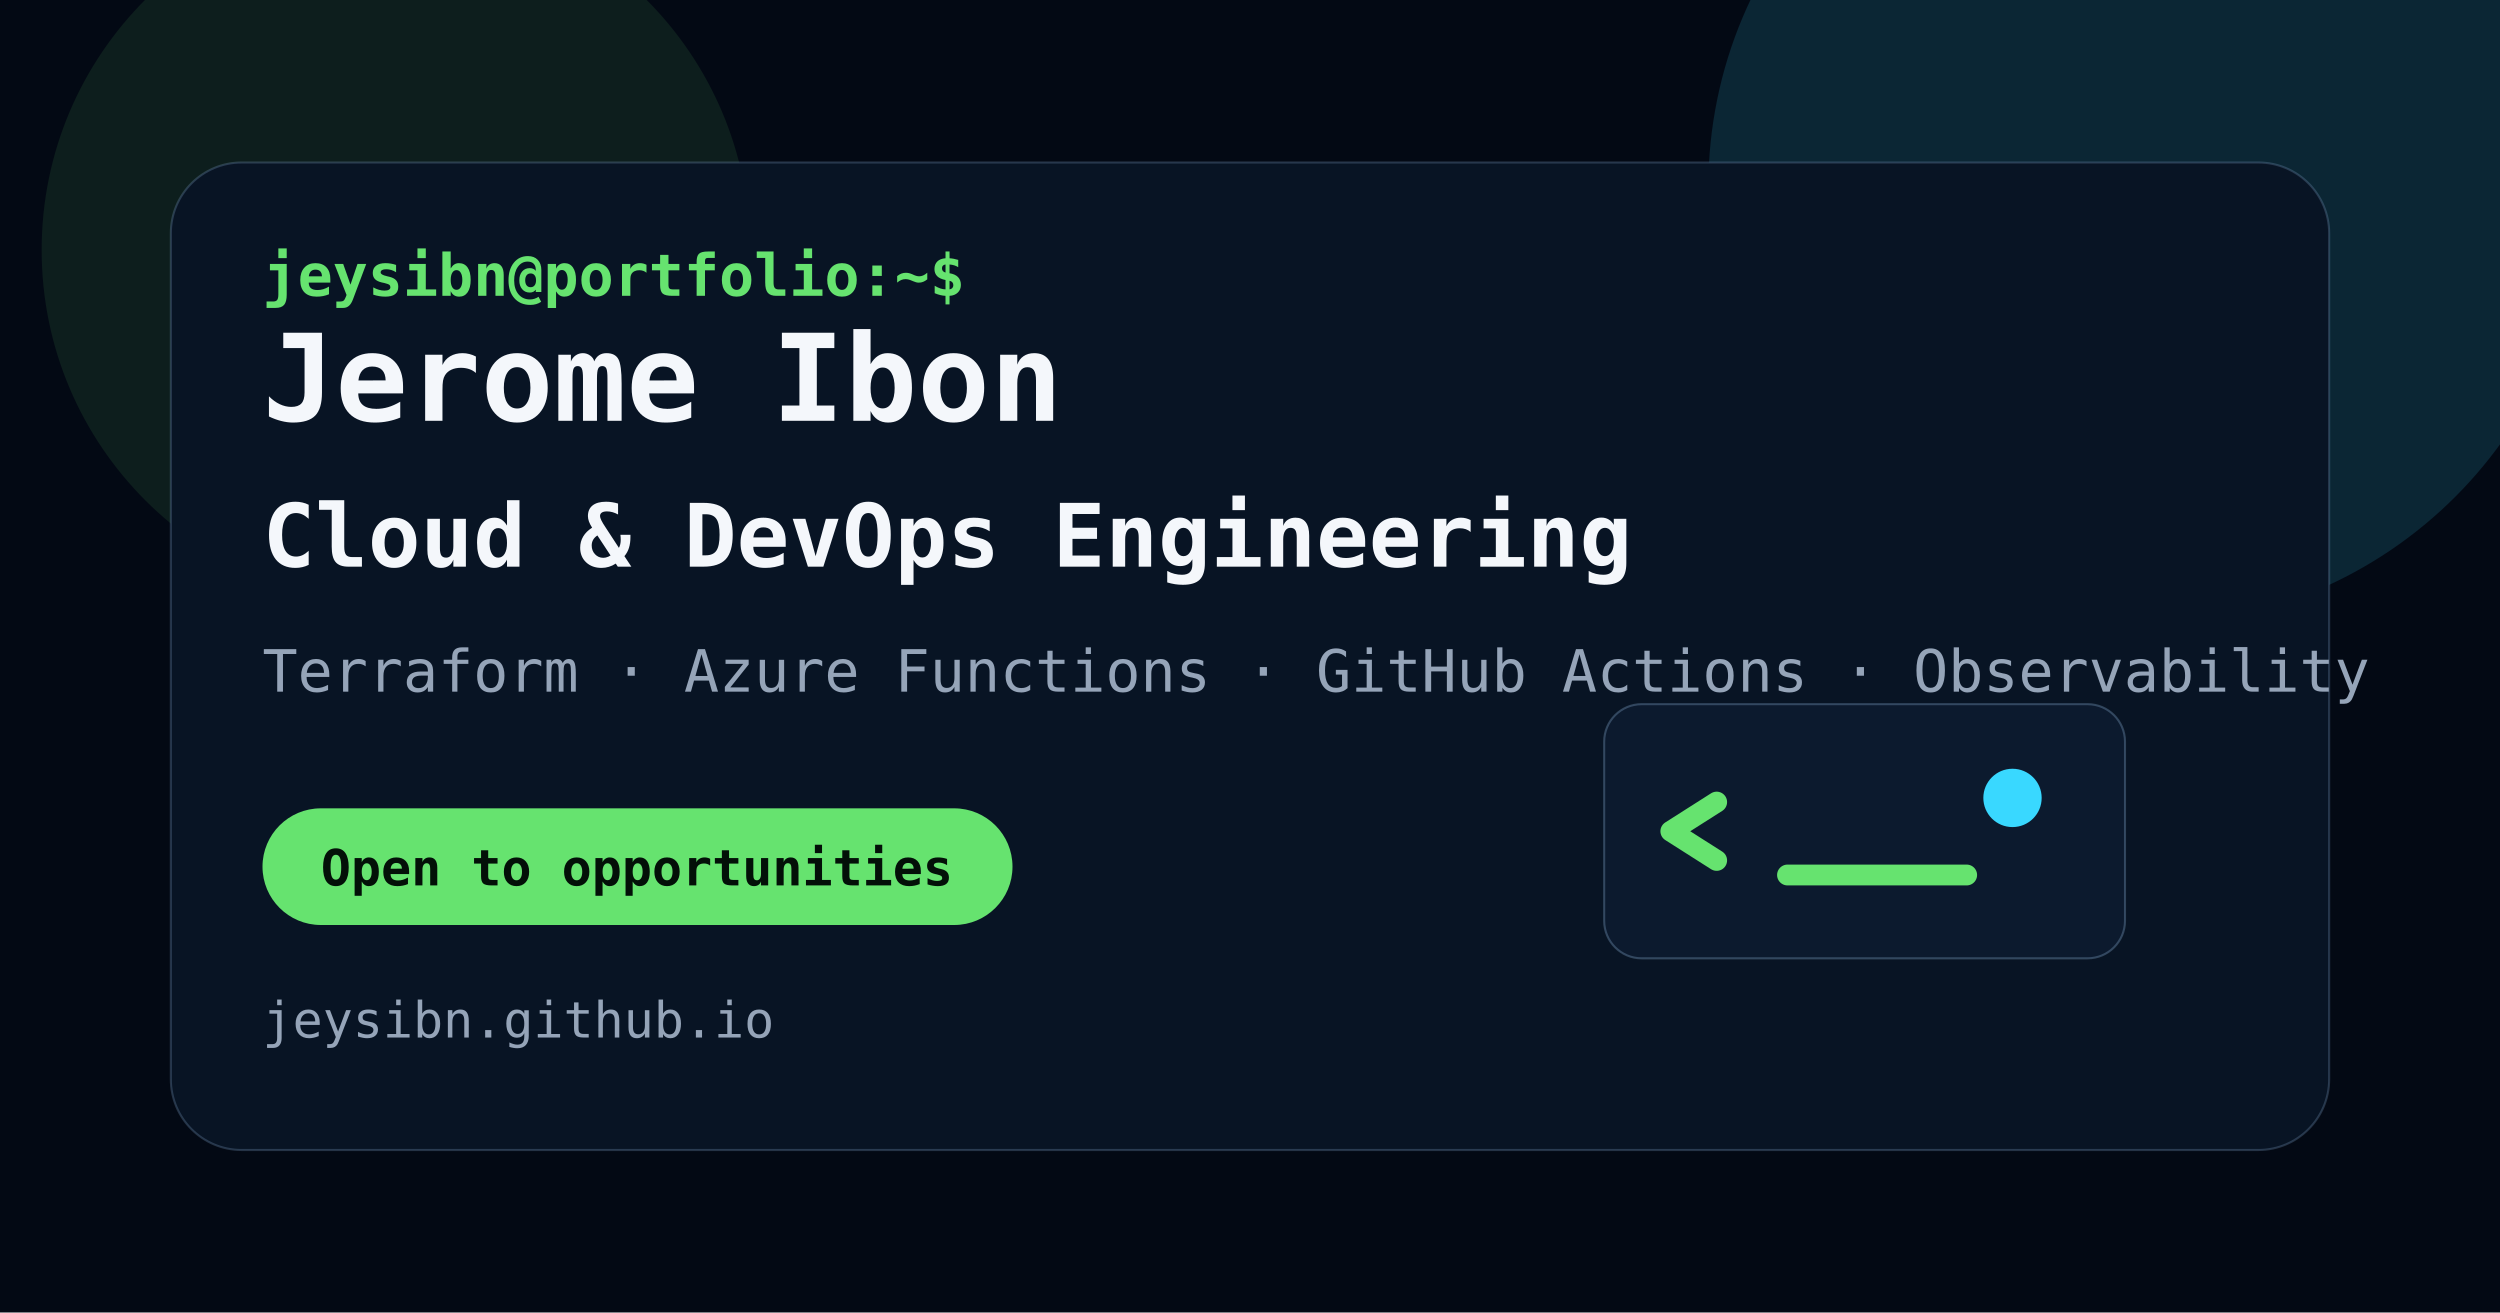
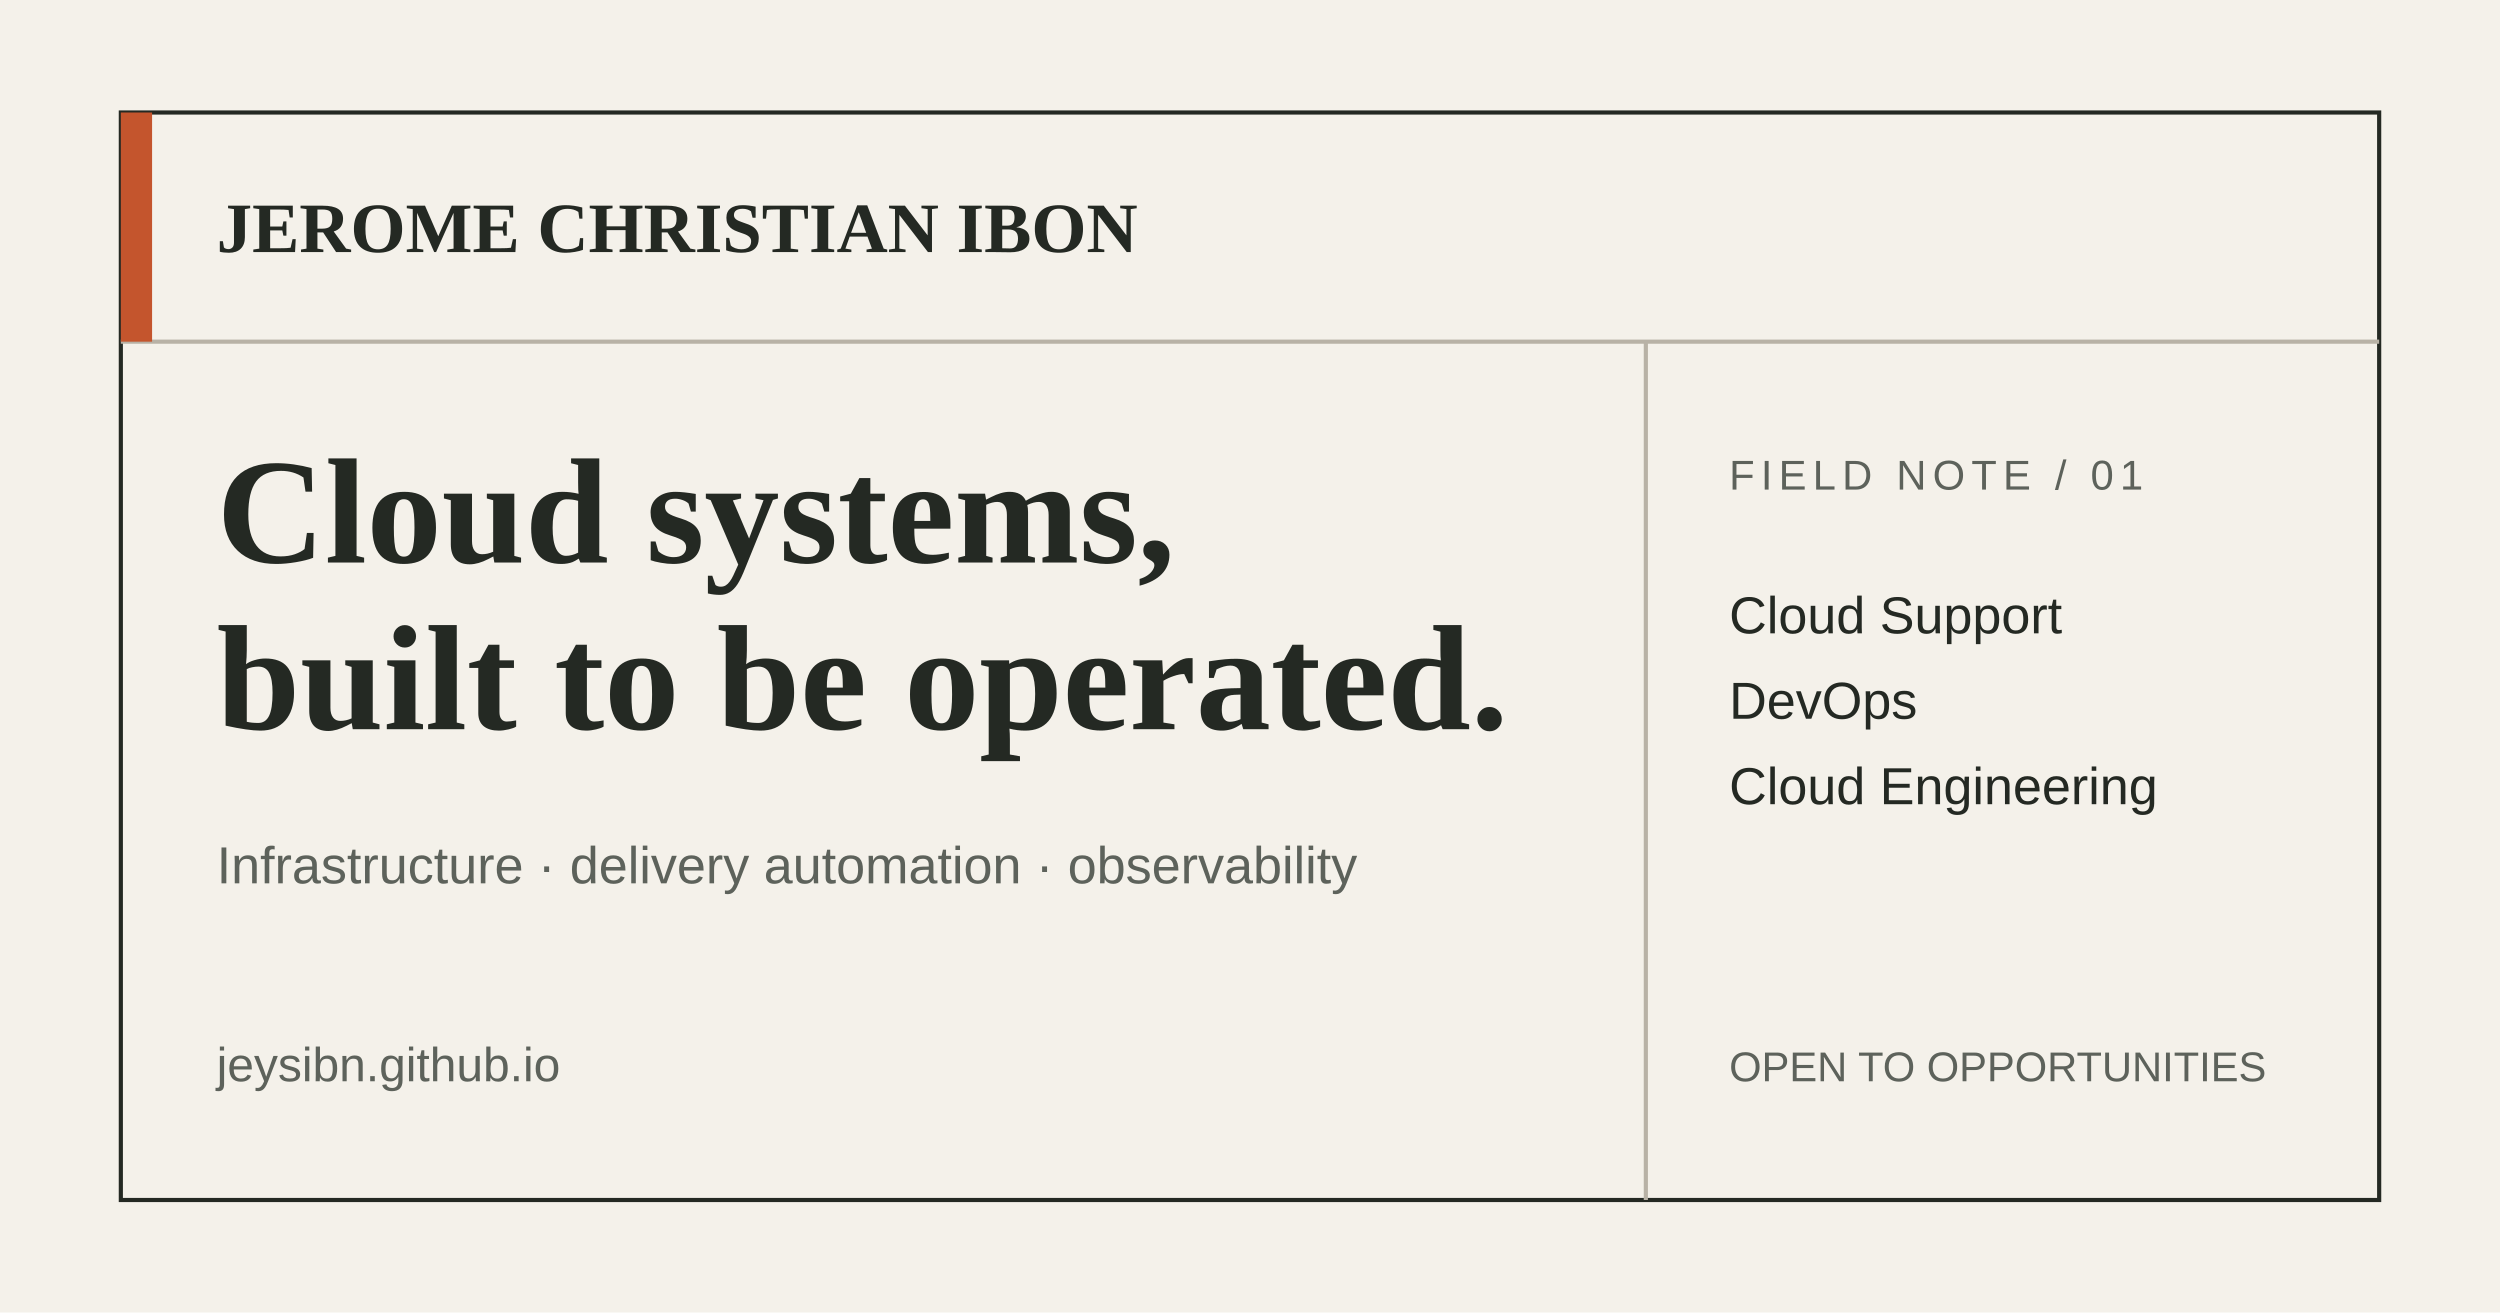
<svg xmlns="http://www.w3.org/2000/svg" width="1200" height="630" viewBox="0 0 1200 630" role="img" aria-labelledby="title desc">
-   <rect width="1200" height="630" fill="#030914" />
-   <circle cx="1030" cy="90" r="210" fill="#39d8ff" opacity="0.14" />
-   <circle cx="190" cy="120" r="170" fill="#66e36f" opacity="0.10" />
-   <rect x="82" y="78" width="1036" height="474" rx="34" fill="#081424" stroke="#7597ba" stroke-opacity="0.30" />
-   <g font-family="ui-monospace, SFMono-Regular, Menlo, Consolas, monospace">
-     <text x="126" y="142" fill="#66e36f" font-size="28" font-weight="700">jeysibn@portfolio:~$</text>
-     <text x="126" y="202" fill="#f4f7fb" font-size="58" font-weight="800">Jerome Ibon</text>
-     <text x="126" y="272" fill="#f4f7fb" font-size="42" font-weight="700">Cloud &amp; DevOps Engineering</text>
-     <text x="126" y="332" fill="#95a4b8" font-size="28">Terraform · Azure Functions · GitHub Actions · Observability</text>
-     <rect x="126" y="388" width="360" height="56" rx="28" fill="#66e36f" />
-     <text x="154" y="425" fill="#031008" font-size="24" font-weight="800">Open to opportunities</text>
-     <text x="126" y="498" fill="#95a4b8" font-size="24">jeysibn.github.io</text>
+   <rect width="1200" height="630" fill="#f4f1ea" />
+   <rect x="58" y="54" width="1084" height="522" fill="none" stroke="#242923" stroke-width="2" />
+   <path d="M58 164h1084M790 164v412" stroke="#b8b2a6" stroke-width="2" />
+   <rect x="58" y="54" width="15" height="110" fill="#c4552d" />
+   <g fill="#242923" font-family="Georgia, 'Times New Roman', serif">
+     <text x="104" y="121" font-size="34" font-weight="700">JEROME CHRISTIAN IBON</text>
+     <text x="104" y="270" font-size="72" font-weight="700">Cloud systems,</text>
+     <text x="104" y="350" font-size="72" font-weight="700">built to be operated.</text>
  </g>
-   <g transform="translate(770 338)" fill="none" stroke-linecap="round" stroke-linejoin="round">
-     <rect width="250" height="122" rx="18" fill="#0c1a2e" stroke="#7597ba" stroke-opacity="0.38" />
-     <path d="M54 47 32 61l22 14" stroke="#66e36f" stroke-width="10" />
-     <path d="M88 82h86" stroke="#66e36f" stroke-width="10" />
-     <circle cx="196" cy="45" r="14" fill="#39d8ff" stroke="none" />
+   <g fill="#5d625b" font-family="Arial, Helvetica, sans-serif">
+     <text x="104" y="424" font-size="25">Infrastructure · delivery automation · observability</text>
+     <text x="104" y="519" font-size="23">jeysibn.github.io</text>
+     <text x="830" y="235" font-size="20" letter-spacing="3">FIELD NOTE / 01</text>
+     <text x="830" y="304" font-size="25" fill="#242923">Cloud Support</text>
+     <text x="830" y="345" font-size="25" fill="#242923">DevOps</text>
+     <text x="830" y="386" font-size="25" fill="#242923">Cloud Engineering</text>
+     <text x="830" y="519" font-size="20">OPEN TO OPPORTUNITIES</text>
  </g>
</svg>
